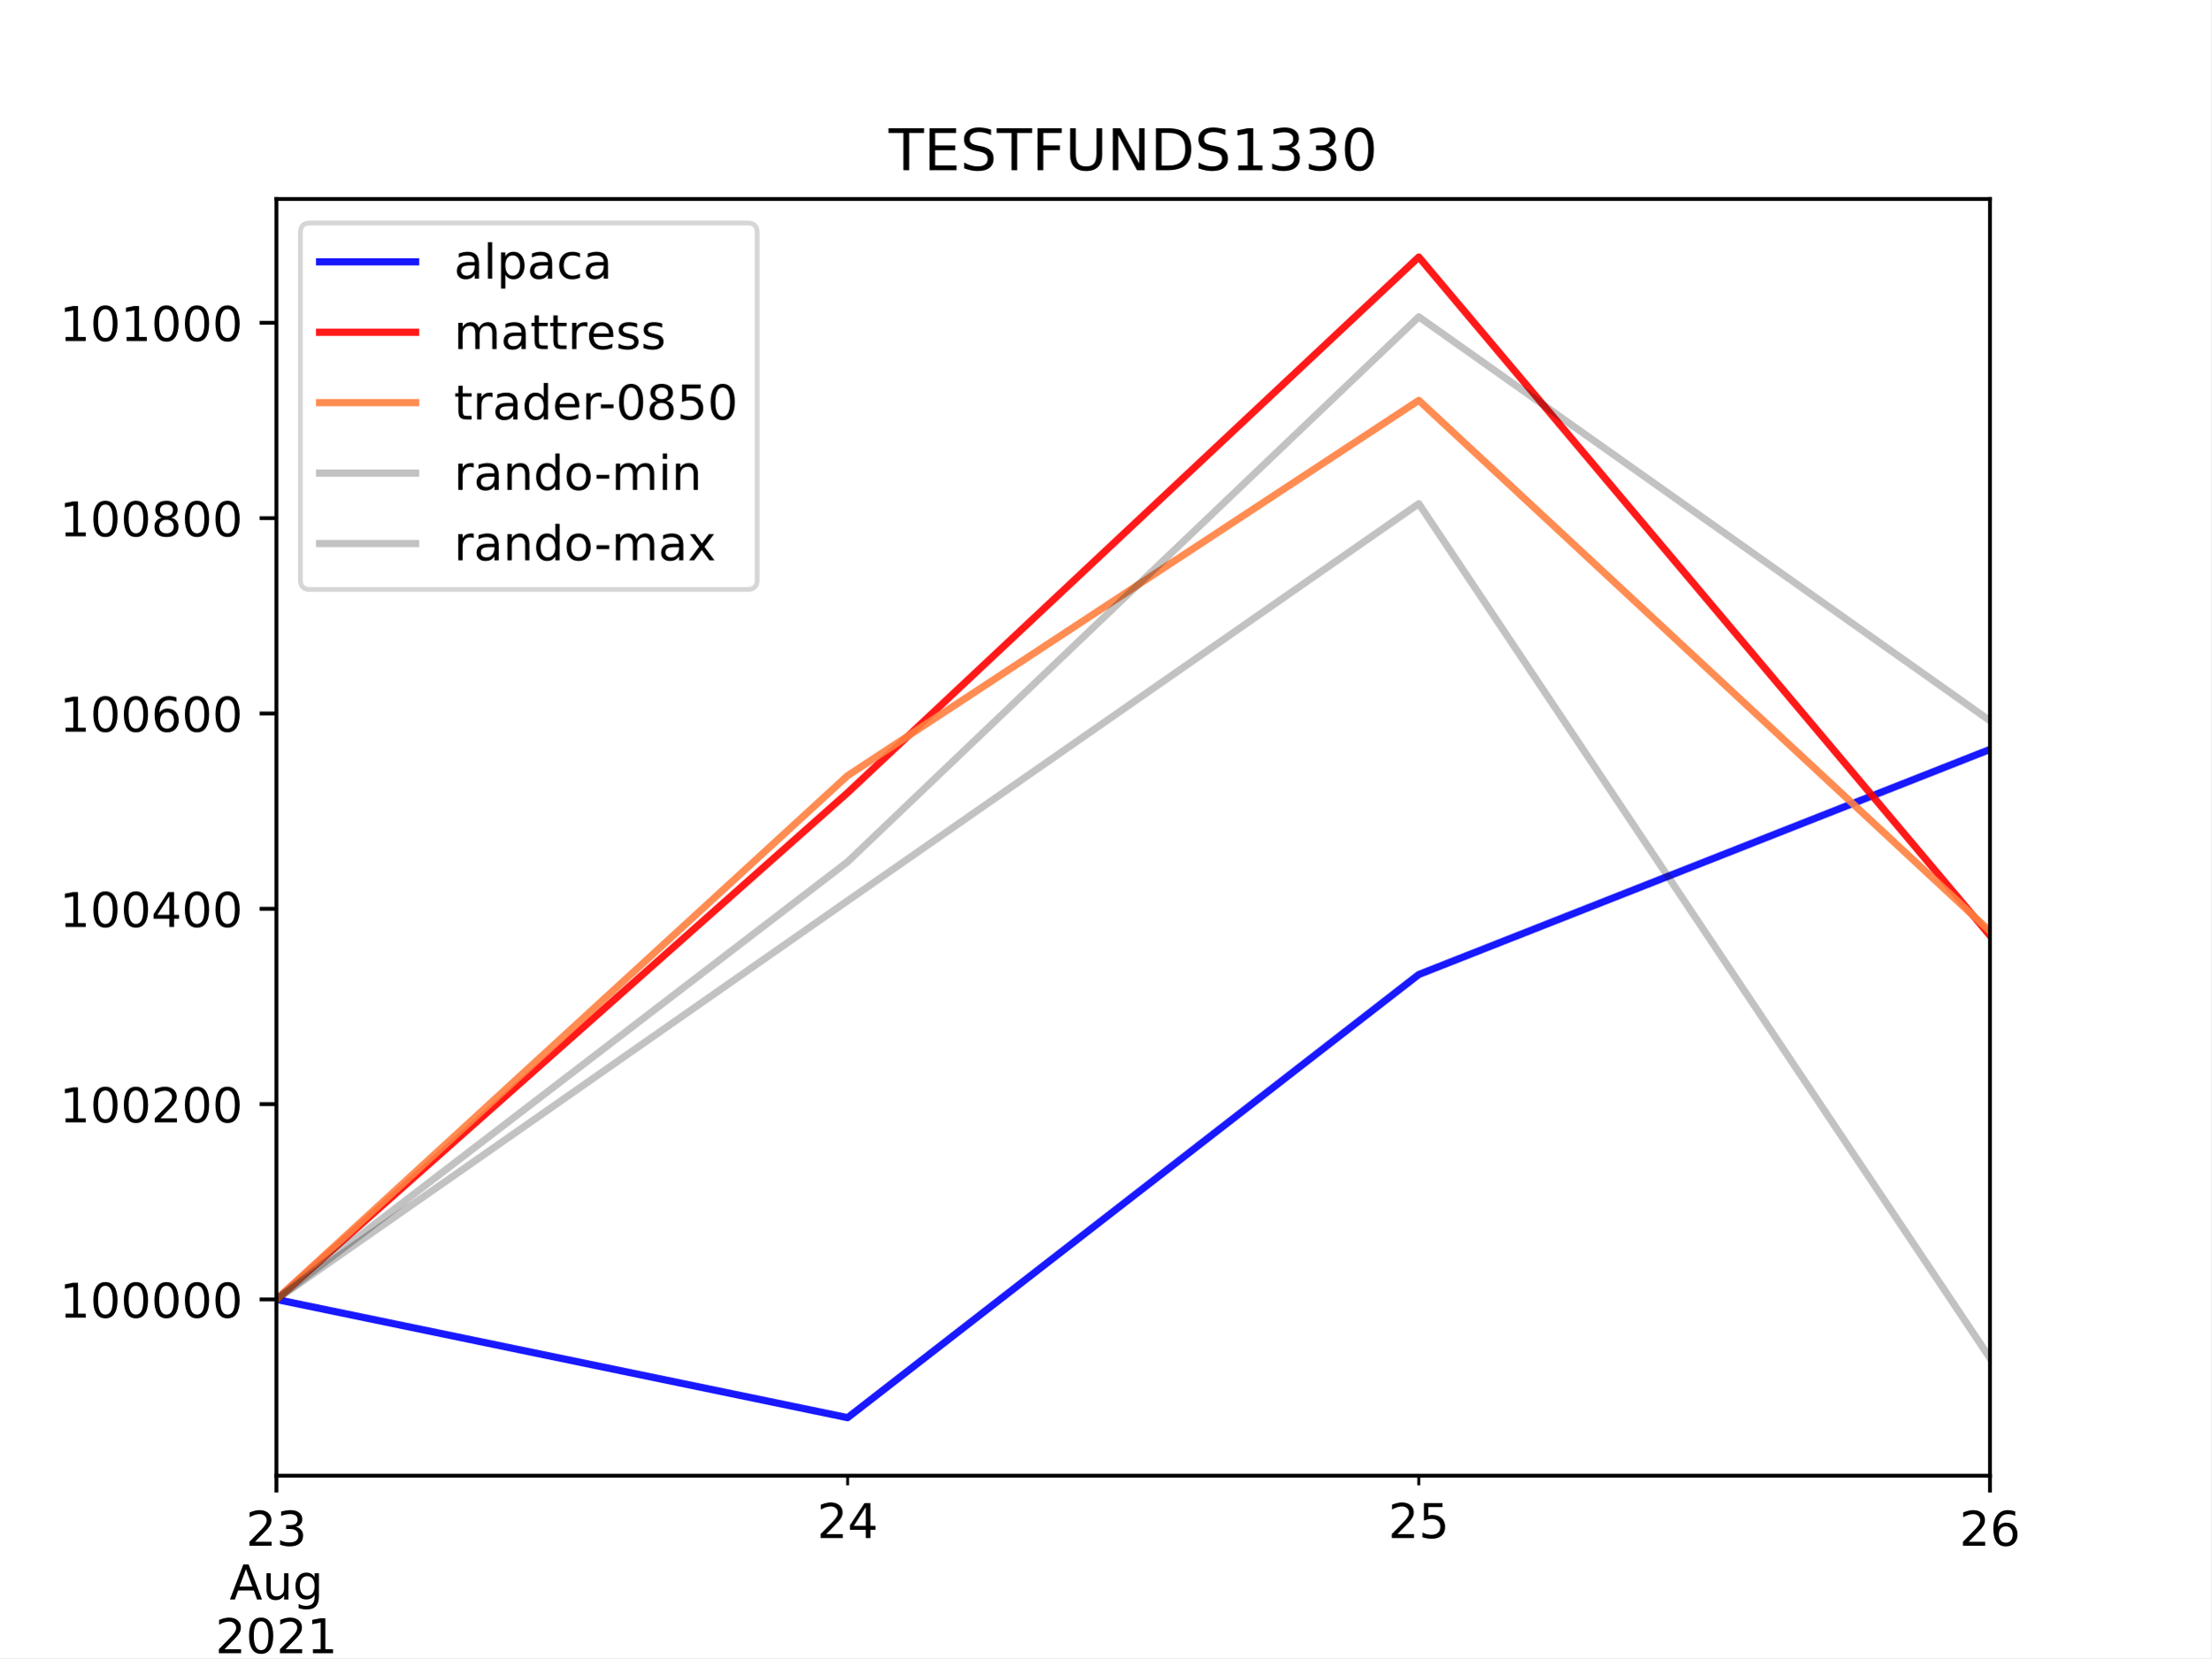
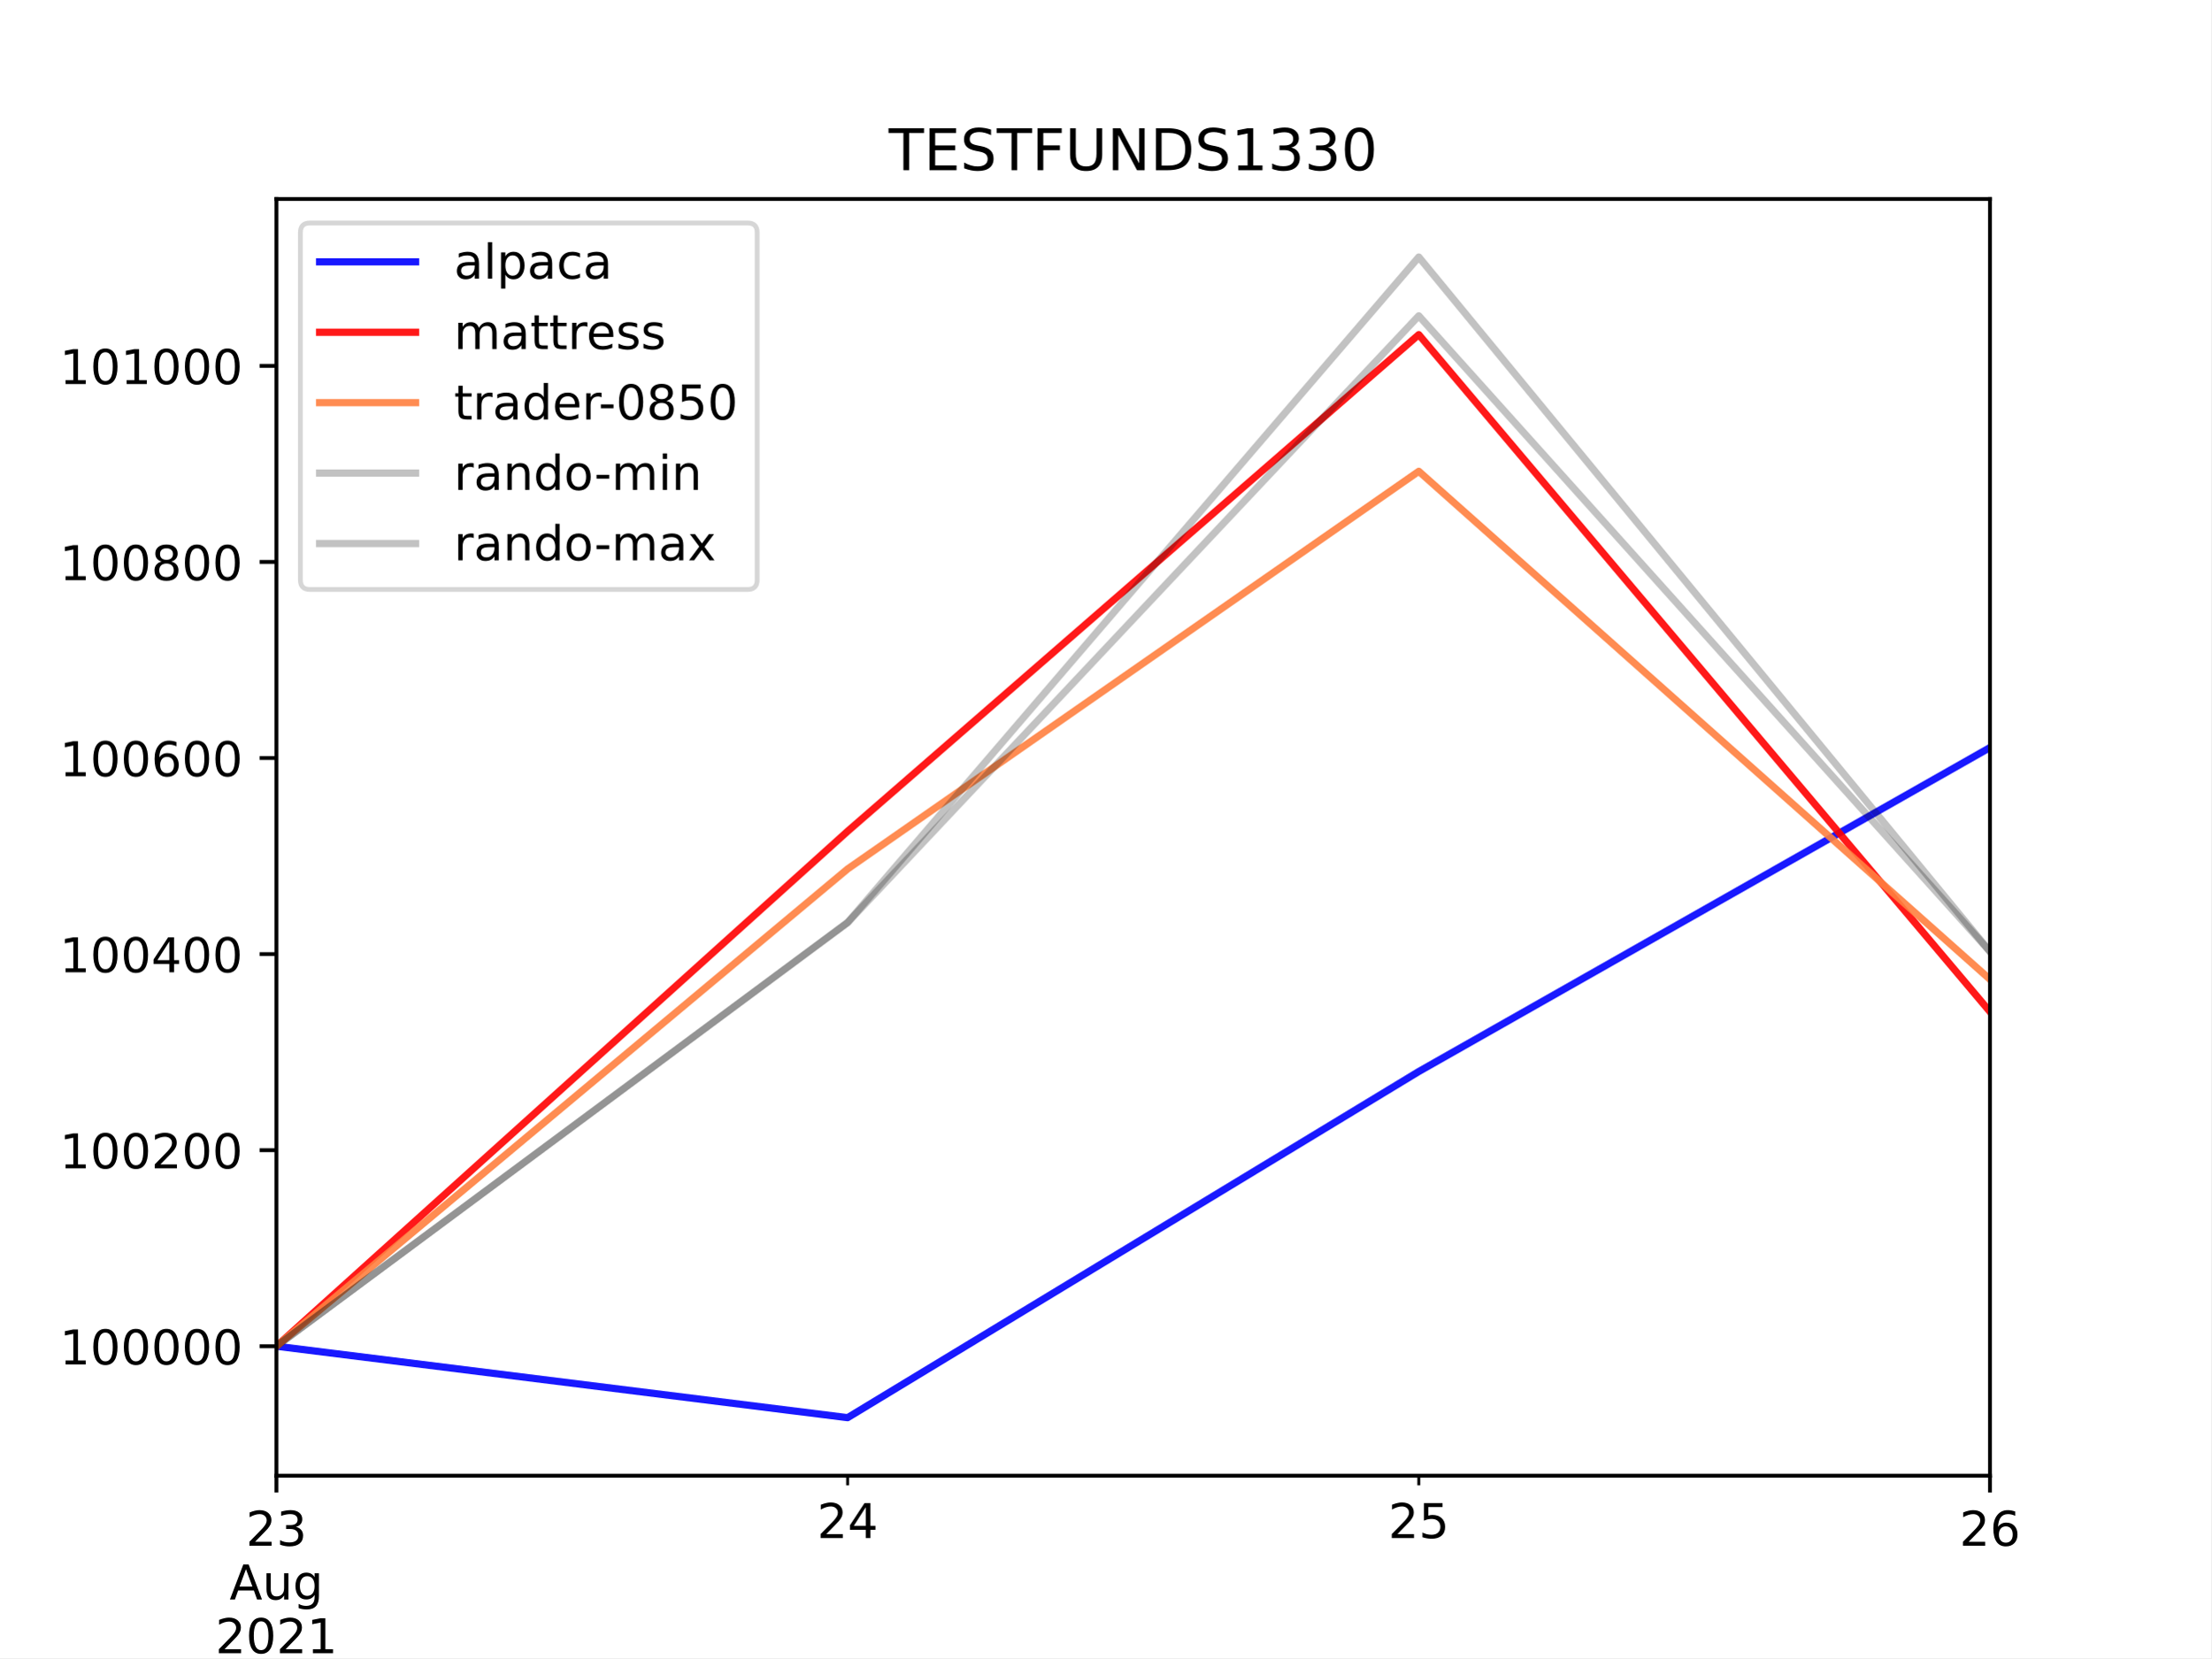
<svg xmlns="http://www.w3.org/2000/svg" xmlns:xlink="http://www.w3.org/1999/xlink" height="345.6pt" version="1.1" viewBox="0 0 460.8 345.6" width="460.8pt">
  <defs>
    <style type="text/css">*{stroke-linecap:butt;stroke-linejoin:round;}</style>
  </defs>
  <g id="figure_1">
    <g id="patch_1">
      <path d="M 0 345.6  L 460.8 345.6  L 460.8 0  L 0 0  z " style="fill:#ffffff;" />
    </g>
    <g id="axes_1">
      <g id="patch_2">
        <path d="M 57.6 307.584  L 414.72 307.584  L 414.72 41.472  L 57.6 41.472  z " style="fill:#ffffff;" />
      </g>
      <g id="matplotlib.axis_1">
        <g id="xtick_1">
          <g id="line2d_1">
            <defs>
-               <path d="M 0 0  L 0 3.5  " id="m3da6669a5b" style="stroke:#000000;stroke-width:0.8;" />
-             </defs>
-             <g>
-               <use style="stroke:#000000;stroke-width:0.8;" x="57.6" xlink:href="#m3da6669a5b" y="307.584" />
+               <path d="M 0 0  L 0 3.5  " id="m2389422b64" style="stroke:#000000;stroke-width:0.8;" />
+             </defs>
+             <g>
+               <use style="stroke:#000000;stroke-width:0.8;" x="57.6" xlink:href="#m2389422b64" y="307.584" />
            </g>
          </g>
          <g id="text_1">
            <g transform="translate(51.2375 322.1824)scale(0.1 -0.1)">
              <defs>
                <path d="M 1228 531  L 3431 531  L 3431 0  L 469 0  L 469 531  Q 828 903 1448 1529  Q 2069 2156 2228 2338  Q 2531 2678 2651 2914  Q 2772 3150 2772 3378  Q 2772 3750 2511 3984  Q 2250 4219 1831 4219  Q 1534 4219 1204 4116  Q 875 4013 500 3803  L 500 4441  Q 881 4594 1212 4672  Q 1544 4750 1819 4750  Q 2544 4750 2975 4387  Q 3406 4025 3406 3419  Q 3406 3131 3298 2873  Q 3191 2616 2906 2266  Q 2828 2175 2409 1742  Q 1991 1309 1228 531  z " id="DejaVuSans-32" transform="scale(0.015625)" />
                <path d="M 2597 2516  Q 3050 2419 3304 2112  Q 3559 1806 3559 1356  Q 3559 666 3084 287  Q 2609 -91 1734 -91  Q 1441 -91 1130 -33  Q 819 25 488 141  L 488 750  Q 750 597 1062 519  Q 1375 441 1716 441  Q 2309 441 2620 675  Q 2931 909 2931 1356  Q 2931 1769 2642 2001  Q 2353 2234 1838 2234  L 1294 2234  L 1294 2753  L 1863 2753  Q 2328 2753 2575 2939  Q 2822 3125 2822 3475  Q 2822 3834 2567 4026  Q 2313 4219 1838 4219  Q 1578 4219 1281 4162  Q 984 4106 628 3988  L 628 4550  Q 988 4650 1302 4700  Q 1616 4750 1894 4750  Q 2613 4750 3031 4423  Q 3450 4097 3450 3541  Q 3450 3153 3228 2886  Q 3006 2619 2597 2516  z " id="DejaVuSans-33" transform="scale(0.015625)" />
              </defs>
              <use xlink:href="#DejaVuSans-32" />
              <use x="63.623" xlink:href="#DejaVuSans-33" />
            </g>
            <g transform="translate(47.83672 333.3802)scale(0.1 -0.1)">
              <defs>
                <path d="M 2188 4044  L 1331 1722  L 3047 1722  L 2188 4044  z M 1831 4666  L 2547 4666  L 4325 0  L 3669 0  L 3244 1197  L 1141 1197  L 716 0  L 50 0  L 1831 4666  z " id="DejaVuSans-41" transform="scale(0.015625)" />
                <path d="M 544 1381  L 544 3500  L 1119 3500  L 1119 1403  Q 1119 906 1312 657  Q 1506 409 1894 409  Q 2359 409 2629 706  Q 2900 1003 2900 1516  L 2900 3500  L 3475 3500  L 3475 0  L 2900 0  L 2900 538  Q 2691 219 2414 64  Q 2138 -91 1772 -91  Q 1169 -91 856 284  Q 544 659 544 1381  z M 1991 3584  L 1991 3584  z " id="DejaVuSans-75" transform="scale(0.015625)" />
                <path d="M 2906 1791  Q 2906 2416 2648 2759  Q 2391 3103 1925 3103  Q 1463 3103 1205 2759  Q 947 2416 947 1791  Q 947 1169 1205 825  Q 1463 481 1925 481  Q 2391 481 2648 825  Q 2906 1169 2906 1791  z M 3481 434  Q 3481 -459 3084 -895  Q 2688 -1331 1869 -1331  Q 1566 -1331 1297 -1286  Q 1028 -1241 775 -1147  L 775 -588  Q 1028 -725 1275 -790  Q 1522 -856 1778 -856  Q 2344 -856 2625 -561  Q 2906 -266 2906 331  L 2906 616  Q 2728 306 2450 153  Q 2172 0 1784 0  Q 1141 0 747 490  Q 353 981 353 1791  Q 353 2603 747 3093  Q 1141 3584 1784 3584  Q 2172 3584 2450 3431  Q 2728 3278 2906 2969  L 2906 3500  L 3481 3500  L 3481 434  z " id="DejaVuSans-67" transform="scale(0.015625)" />
              </defs>
              <use xlink:href="#DejaVuSans-41" />
              <use x="68.408" xlink:href="#DejaVuSans-75" />
              <use x="131.787" xlink:href="#DejaVuSans-67" />
            </g>
            <g transform="translate(44.875 344.5781)scale(0.1 -0.1)">
              <defs>
                <path d="M 2034 4250  Q 1547 4250 1301 3770  Q 1056 3291 1056 2328  Q 1056 1369 1301 889  Q 1547 409 2034 409  Q 2525 409 2770 889  Q 3016 1369 3016 2328  Q 3016 3291 2770 3770  Q 2525 4250 2034 4250  z M 2034 4750  Q 2819 4750 3233 4129  Q 3647 3509 3647 2328  Q 3647 1150 3233 529  Q 2819 -91 2034 -91  Q 1250 -91 836 529  Q 422 1150 422 2328  Q 422 3509 836 4129  Q 1250 4750 2034 4750  z " id="DejaVuSans-30" transform="scale(0.015625)" />
                <path d="M 794 531  L 1825 531  L 1825 4091  L 703 3866  L 703 4441  L 1819 4666  L 2450 4666  L 2450 531  L 3481 531  L 3481 0  L 794 0  L 794 531  z " id="DejaVuSans-31" transform="scale(0.015625)" />
              </defs>
              <use xlink:href="#DejaVuSans-32" />
              <use x="63.623" xlink:href="#DejaVuSans-30" />
              <use x="127.246" xlink:href="#DejaVuSans-32" />
              <use x="190.869" xlink:href="#DejaVuSans-31" />
            </g>
          </g>
        </g>
        <g id="xtick_2">
          <g id="line2d_2">
            <g>
-               <use style="stroke:#000000;stroke-width:0.8;" x="414.72" xlink:href="#m3da6669a5b" y="307.584" />
+               <use style="stroke:#000000;stroke-width:0.8;" x="414.72" xlink:href="#m2389422b64" y="307.584" />
            </g>
          </g>
          <g id="text_2">
            <g transform="translate(408.3575 322.1824)scale(0.1 -0.1)">
              <defs>
                <path d="M 2113 2584  Q 1688 2584 1439 2293  Q 1191 2003 1191 1497  Q 1191 994 1439 701  Q 1688 409 2113 409  Q 2538 409 2786 701  Q 3034 994 3034 1497  Q 3034 2003 2786 2293  Q 2538 2584 2113 2584  z M 3366 4563  L 3366 3988  Q 3128 4100 2886 4159  Q 2644 4219 2406 4219  Q 1781 4219 1451 3797  Q 1122 3375 1075 2522  Q 1259 2794 1537 2939  Q 1816 3084 2150 3084  Q 2853 3084 3261 2657  Q 3669 2231 3669 1497  Q 3669 778 3244 343  Q 2819 -91 2113 -91  Q 1303 -91 875 529  Q 447 1150 447 2328  Q 447 3434 972 4092  Q 1497 4750 2381 4750  Q 2619 4750 2861 4703  Q 3103 4656 3366 4563  z " id="DejaVuSans-36" transform="scale(0.015625)" />
              </defs>
              <use xlink:href="#DejaVuSans-32" />
              <use x="63.623" xlink:href="#DejaVuSans-36" />
            </g>
          </g>
        </g>
        <g id="xtick_3">
          <g id="line2d_3">
            <defs>
-               <path d="M 0 0  L 0 2  " id="m8a0c17f60d" style="stroke:#000000;stroke-width:0.6;" />
-             </defs>
-             <g>
-               <use style="stroke:#000000;stroke-width:0.6;" x="176.64" xlink:href="#m8a0c17f60d" y="307.584" />
+               <path d="M 0 0  L 0 2  " id="m41a22bb045" style="stroke:#000000;stroke-width:0.6;" />
+             </defs>
+             <g>
+               <use style="stroke:#000000;stroke-width:0.6;" x="176.64" xlink:href="#m41a22bb045" y="307.584" />
            </g>
          </g>
          <g id="text_3">
            <g transform="translate(170.2775 320.5824)scale(0.1 -0.1)">
              <defs>
                <path d="M 2419 4116  L 825 1625  L 2419 1625  L 2419 4116  z M 2253 4666  L 3047 4666  L 3047 1625  L 3713 1625  L 3713 1100  L 3047 1100  L 3047 0  L 2419 0  L 2419 1100  L 313 1100  L 313 1709  L 2253 4666  z " id="DejaVuSans-34" transform="scale(0.015625)" />
              </defs>
              <use xlink:href="#DejaVuSans-32" />
              <use x="63.623" xlink:href="#DejaVuSans-34" />
            </g>
          </g>
        </g>
        <g id="xtick_4">
          <g id="line2d_4">
            <g>
-               <use style="stroke:#000000;stroke-width:0.6;" x="295.68" xlink:href="#m8a0c17f60d" y="307.584" />
+               <use style="stroke:#000000;stroke-width:0.6;" x="295.68" xlink:href="#m41a22bb045" y="307.584" />
            </g>
          </g>
          <g id="text_4">
            <g transform="translate(289.3175 320.5824)scale(0.1 -0.1)">
              <defs>
                <path d="M 691 4666  L 3169 4666  L 3169 4134  L 1269 4134  L 1269 2991  Q 1406 3038 1543 3061  Q 1681 3084 1819 3084  Q 2600 3084 3056 2656  Q 3513 2228 3513 1497  Q 3513 744 3044 326  Q 2575 -91 1722 -91  Q 1428 -91 1123 -41  Q 819 9 494 109  L 494 744  Q 775 591 1075 516  Q 1375 441 1709 441  Q 2250 441 2565 725  Q 2881 1009 2881 1497  Q 2881 1984 2565 2268  Q 2250 2553 1709 2553  Q 1456 2553 1204 2497  Q 953 2441 691 2322  L 691 4666  z " id="DejaVuSans-35" transform="scale(0.015625)" />
              </defs>
              <use xlink:href="#DejaVuSans-32" />
              <use x="63.623" xlink:href="#DejaVuSans-35" />
            </g>
          </g>
        </g>
        <g id="text_5">
          <g transform="translate(224.885 358.2562)scale(0.1 -0.1)">
            <defs>
              <path d="M 2906 2969  L 2906 4863  L 3481 4863  L 3481 0  L 2906 0  L 2906 525  Q 2725 213 2448 61  Q 2172 -91 1784 -91  Q 1150 -91 751 415  Q 353 922 353 1747  Q 353 2572 751 3078  Q 1150 3584 1784 3584  Q 2172 3584 2448 3432  Q 2725 3281 2906 2969  z M 947 1747  Q 947 1113 1208 752  Q 1469 391 1925 391  Q 2381 391 2643 752  Q 2906 1113 2906 1747  Q 2906 2381 2643 2742  Q 2381 3103 1925 3103  Q 1469 3103 1208 2742  Q 947 2381 947 1747  z " id="DejaVuSans-64" transform="scale(0.015625)" />
              <path d="M 2194 1759  Q 1497 1759 1228 1600  Q 959 1441 959 1056  Q 959 750 1161 570  Q 1363 391 1709 391  Q 2188 391 2477 730  Q 2766 1069 2766 1631  L 2766 1759  L 2194 1759  z M 3341 1997  L 3341 0  L 2766 0  L 2766 531  Q 2569 213 2275 61  Q 1981 -91 1556 -91  Q 1019 -91 701 211  Q 384 513 384 1019  Q 384 1609 779 1909  Q 1175 2209 1959 2209  L 2766 2209  L 2766 2266  Q 2766 2663 2505 2880  Q 2244 3097 1772 3097  Q 1472 3097 1187 3025  Q 903 2953 641 2809  L 641 3341  Q 956 3463 1253 3523  Q 1550 3584 1831 3584  Q 2591 3584 2966 3190  Q 3341 2797 3341 1997  z " id="DejaVuSans-61" transform="scale(0.015625)" />
              <path d="M 1172 4494  L 1172 3500  L 2356 3500  L 2356 3053  L 1172 3053  L 1172 1153  Q 1172 725 1289 603  Q 1406 481 1766 481  L 2356 481  L 2356 0  L 1766 0  Q 1100 0 847 248  Q 594 497 594 1153  L 594 3053  L 172 3053  L 172 3500  L 594 3500  L 594 4494  L 1172 4494  z " id="DejaVuSans-74" transform="scale(0.015625)" />
              <path d="M 3597 1894  L 3597 1613  L 953 1613  Q 991 1019 1311 708  Q 1631 397 2203 397  Q 2534 397 2845 478  Q 3156 559 3463 722  L 3463 178  Q 3153 47 2828 -22  Q 2503 -91 2169 -91  Q 1331 -91 842 396  Q 353 884 353 1716  Q 353 2575 817 3079  Q 1281 3584 2069 3584  Q 2775 3584 3186 3129  Q 3597 2675 3597 1894  z M 3022 2063  Q 3016 2534 2758 2815  Q 2500 3097 2075 3097  Q 1594 3097 1305 2825  Q 1016 2553 972 2059  L 3022 2063  z " id="DejaVuSans-65" transform="scale(0.015625)" />
            </defs>
            <use xlink:href="#DejaVuSans-64" />
            <use x="63.477" xlink:href="#DejaVuSans-61" />
            <use x="124.756" xlink:href="#DejaVuSans-74" />
            <use x="163.965" xlink:href="#DejaVuSans-65" />
          </g>
        </g>
      </g>
      <g id="matplotlib.axis_2">
        <g id="ytick_1">
          <g id="line2d_5">
            <defs>
-               <path d="M 0 0  L -3.5 0  " id="m01b3c604d0" style="stroke:#000000;stroke-width:0.8;" />
-             </defs>
-             <g>
-               <use style="stroke:#000000;stroke-width:0.8;" x="57.6" xlink:href="#m01b3c604d0" y="270.849" />
+               <path d="M 0 0  L -3.5 0  " id="mbdf18d935a" style="stroke:#000000;stroke-width:0.8;" />
+             </defs>
+             <g>
+               <use style="stroke:#000000;stroke-width:0.8;" x="57.6" xlink:href="#mbdf18d935a" y="280.598" />
            </g>
          </g>
          <g id="text_6">
-             <g transform="translate(12.425 274.6483)scale(0.1 -0.1)">
+             <g transform="translate(12.425 284.3969)scale(0.1 -0.1)">
              <use xlink:href="#DejaVuSans-31" />
              <use x="63.623" xlink:href="#DejaVuSans-30" />
              <use x="127.246" xlink:href="#DejaVuSans-30" />
              <use x="190.869" xlink:href="#DejaVuSans-30" />
              <use x="254.492" xlink:href="#DejaVuSans-30" />
              <use x="318.115" xlink:href="#DejaVuSans-30" />
            </g>
          </g>
        </g>
        <g id="ytick_2">
          <g id="line2d_6">
            <g>
-               <use style="stroke:#000000;stroke-width:0.8;" x="57.6" xlink:href="#m01b3c604d0" y="230.134" />
+               <use style="stroke:#000000;stroke-width:0.8;" x="57.6" xlink:href="#mbdf18d935a" y="239.728" />
            </g>
          </g>
          <g id="text_7">
-             <g transform="translate(12.425 233.9333)scale(0.1 -0.1)">
+             <g transform="translate(12.425 243.5272)scale(0.1 -0.1)">
              <use xlink:href="#DejaVuSans-31" />
              <use x="63.623" xlink:href="#DejaVuSans-30" />
              <use x="127.246" xlink:href="#DejaVuSans-30" />
              <use x="190.869" xlink:href="#DejaVuSans-32" />
              <use x="254.492" xlink:href="#DejaVuSans-30" />
              <use x="318.115" xlink:href="#DejaVuSans-30" />
            </g>
          </g>
        </g>
        <g id="ytick_3">
          <g id="line2d_7">
            <g>
-               <use style="stroke:#000000;stroke-width:0.8;" x="57.6" xlink:href="#m01b3c604d0" y="189.419" />
+               <use style="stroke:#000000;stroke-width:0.8;" x="57.6" xlink:href="#mbdf18d935a" y="198.858" />
            </g>
          </g>
          <g id="text_8">
-             <g transform="translate(12.425 193.2183)scale(0.1 -0.1)">
+             <g transform="translate(12.425 202.6575)scale(0.1 -0.1)">
              <use xlink:href="#DejaVuSans-31" />
              <use x="63.623" xlink:href="#DejaVuSans-30" />
              <use x="127.246" xlink:href="#DejaVuSans-30" />
              <use x="190.869" xlink:href="#DejaVuSans-34" />
              <use x="254.492" xlink:href="#DejaVuSans-30" />
              <use x="318.115" xlink:href="#DejaVuSans-30" />
            </g>
          </g>
        </g>
        <g id="ytick_4">
          <g id="line2d_8">
            <g>
-               <use style="stroke:#000000;stroke-width:0.8;" x="57.6" xlink:href="#m01b3c604d0" y="148.704" />
+               <use style="stroke:#000000;stroke-width:0.8;" x="57.6" xlink:href="#mbdf18d935a" y="157.989" />
            </g>
          </g>
          <g id="text_9">
-             <g transform="translate(12.425 152.5033)scale(0.1 -0.1)">
+             <g transform="translate(12.425 161.7878)scale(0.1 -0.1)">
              <use xlink:href="#DejaVuSans-31" />
              <use x="63.623" xlink:href="#DejaVuSans-30" />
              <use x="127.246" xlink:href="#DejaVuSans-30" />
              <use x="190.869" xlink:href="#DejaVuSans-36" />
              <use x="254.492" xlink:href="#DejaVuSans-30" />
              <use x="318.115" xlink:href="#DejaVuSans-30" />
            </g>
          </g>
        </g>
        <g id="ytick_5">
          <g id="line2d_9">
            <g>
-               <use style="stroke:#000000;stroke-width:0.8;" x="57.6" xlink:href="#m01b3c604d0" y="107.989" />
+               <use style="stroke:#000000;stroke-width:0.8;" x="57.6" xlink:href="#mbdf18d935a" y="117.119" />
            </g>
          </g>
          <g id="text_10">
-             <g transform="translate(12.425 111.7883)scale(0.1 -0.1)">
+             <g transform="translate(12.425 120.9181)scale(0.1 -0.1)">
              <defs>
                <path d="M 2034 2216  Q 1584 2216 1326 1975  Q 1069 1734 1069 1313  Q 1069 891 1326 650  Q 1584 409 2034 409  Q 2484 409 2743 651  Q 3003 894 3003 1313  Q 3003 1734 2745 1975  Q 2488 2216 2034 2216  z M 1403 2484  Q 997 2584 770 2862  Q 544 3141 544 3541  Q 544 4100 942 4425  Q 1341 4750 2034 4750  Q 2731 4750 3128 4425  Q 3525 4100 3525 3541  Q 3525 3141 3298 2862  Q 3072 2584 2669 2484  Q 3125 2378 3379 2068  Q 3634 1759 3634 1313  Q 3634 634 3220 271  Q 2806 -91 2034 -91  Q 1263 -91 848 271  Q 434 634 434 1313  Q 434 1759 690 2068  Q 947 2378 1403 2484  z M 1172 3481  Q 1172 3119 1398 2916  Q 1625 2713 2034 2713  Q 2441 2713 2670 2916  Q 2900 3119 2900 3481  Q 2900 3844 2670 4047  Q 2441 4250 2034 4250  Q 1625 4250 1398 4047  Q 1172 3844 1172 3481  z " id="DejaVuSans-38" transform="scale(0.015625)" />
              </defs>
              <use xlink:href="#DejaVuSans-31" />
              <use x="63.623" xlink:href="#DejaVuSans-30" />
              <use x="127.246" xlink:href="#DejaVuSans-30" />
              <use x="190.869" xlink:href="#DejaVuSans-38" />
              <use x="254.492" xlink:href="#DejaVuSans-30" />
              <use x="318.115" xlink:href="#DejaVuSans-30" />
            </g>
          </g>
        </g>
        <g id="ytick_6">
          <g id="line2d_10">
            <g>
-               <use style="stroke:#000000;stroke-width:0.8;" x="57.6" xlink:href="#m01b3c604d0" y="67.274" />
+               <use style="stroke:#000000;stroke-width:0.8;" x="57.6" xlink:href="#mbdf18d935a" y="76.249" />
            </g>
          </g>
          <g id="text_11">
-             <g transform="translate(12.425 71.07326)scale(0.1 -0.1)">
+             <g transform="translate(12.425 80.04836)scale(0.1 -0.1)">
              <use xlink:href="#DejaVuSans-31" />
              <use x="63.623" xlink:href="#DejaVuSans-30" />
              <use x="127.246" xlink:href="#DejaVuSans-31" />
              <use x="190.869" xlink:href="#DejaVuSans-30" />
              <use x="254.492" xlink:href="#DejaVuSans-30" />
              <use x="318.115" xlink:href="#DejaVuSans-30" />
            </g>
          </g>
        </g>
      </g>
      <g id="line2d_11">
-         <path clip-path="url(#p8d2607810c)" d="M 57.6 270.849  L 176.64 295.488  L 295.68 203.117  L 414.72 156.197  " style="fill:none;stroke:#0000ff;stroke-linecap:square;stroke-opacity:0.9;stroke-width:1.5;" />
+         <path clip-path="url(#pa36533588d)" d="M 57.6 280.598  L 176.64 295.488  L 295.68 223.339  L 414.72 155.811  " style="fill:none;stroke:#0000ff;stroke-linecap:square;stroke-opacity:0.9;stroke-width:1.5;" />
      </g>
      <g id="line2d_12">
-         <path clip-path="url(#p8d2607810c)" d="M 57.6 270.849  L 176.64 165.229  L 295.68 53.568  L 414.72 195.007  " style="fill:none;stroke:#ff0000;stroke-linecap:square;stroke-opacity:0.9;stroke-width:1.5;" />
+         <path clip-path="url(#pa36533588d)" d="M 57.6 280.598  L 176.64 173.267  L 295.68 69.742  L 414.72 210.878  " style="fill:none;stroke:#ff0000;stroke-linecap:square;stroke-opacity:0.9;stroke-width:1.5;" />
      </g>
      <g id="line2d_13">
-         <path clip-path="url(#p8d2607810c)" d="M 57.6 270.849  L 176.64 161.672  L 295.68 83.447  L 414.72 194.098  " style="fill:none;stroke:#ff8040;stroke-linecap:square;stroke-opacity:0.9;stroke-width:1.5;" />
+         <path clip-path="url(#pa36533588d)" d="M 57.6 280.598  L 176.64 181.119  L 295.68 98.231  L 414.72 204.135  " style="fill:none;stroke:#ff8040;stroke-linecap:square;stroke-opacity:0.9;stroke-width:1.5;" />
      </g>
      <g id="line2d_14">
-         <path clip-path="url(#p8d2607810c)" d="M 57.6 270.849  L 176.64 187.749  L 295.68 104.981  L 414.72 283.078  " style="fill:none;stroke:#0d0d0d;stroke-linecap:square;stroke-opacity:0.25;stroke-width:1.5;" />
+         <path clip-path="url(#pa36533588d)" d="M 57.6 280.598  L 176.64 192.289  L 295.68 65.819  L 414.72 198.34  " style="fill:none;stroke:#0d0d0d;stroke-linecap:square;stroke-opacity:0.25;stroke-width:1.5;" />
      </g>
      <g id="line2d_15">
-         <path clip-path="url(#p8d2607810c)" d="M 57.6 270.849  L 176.64 179.635  L 295.68 66.038  L 414.72 150.223  " style="fill:none;stroke:#0d0d0d;stroke-linecap:square;stroke-opacity:0.25;stroke-width:1.5;" />
+         <path clip-path="url(#pa36533588d)" d="M 57.6 280.598  L 176.64 192.289  L 295.68 53.568  L 414.72 198.34  " style="fill:none;stroke:#0d0d0d;stroke-linecap:square;stroke-opacity:0.25;stroke-width:1.5;" />
      </g>
      <g id="patch_3">
        <path d="M 57.6 307.584  L 57.6 41.472  " style="fill:none;stroke:#000000;stroke-linecap:square;stroke-linejoin:miter;stroke-width:0.8;" />
      </g>
      <g id="patch_4">
        <path d="M 414.72 307.584  L 414.72 41.472  " style="fill:none;stroke:#000000;stroke-linecap:square;stroke-linejoin:miter;stroke-width:0.8;" />
      </g>
      <g id="patch_5">
        <path d="M 57.6 307.584  L 414.72 307.584  " style="fill:none;stroke:#000000;stroke-linecap:square;stroke-linejoin:miter;stroke-width:0.8;" />
      </g>
      <g id="patch_6">
        <path d="M 57.6 41.472  L 414.72 41.472  " style="fill:none;stroke:#000000;stroke-linecap:square;stroke-linejoin:miter;stroke-width:0.8;" />
      </g>
      <g id="text_12">
        <g transform="translate(185.2003 35.472)scale(0.12 -0.12)">
          <defs>
            <path d="M -19 4666  L 3928 4666  L 3928 4134  L 2272 4134  L 2272 0  L 1638 0  L 1638 4134  L -19 4134  L -19 4666  z " id="DejaVuSans-54" transform="scale(0.015625)" />
            <path d="M 628 4666  L 3578 4666  L 3578 4134  L 1259 4134  L 1259 2753  L 3481 2753  L 3481 2222  L 1259 2222  L 1259 531  L 3634 531  L 3634 0  L 628 0  L 628 4666  z " id="DejaVuSans-45" transform="scale(0.015625)" />
            <path d="M 3425 4513  L 3425 3897  Q 3066 4069 2747 4153  Q 2428 4238 2131 4238  Q 1616 4238 1336 4038  Q 1056 3838 1056 3469  Q 1056 3159 1242 3001  Q 1428 2844 1947 2747  L 2328 2669  Q 3034 2534 3370 2195  Q 3706 1856 3706 1288  Q 3706 609 3251 259  Q 2797 -91 1919 -91  Q 1588 -91 1214 -16  Q 841 59 441 206  L 441 856  Q 825 641 1194 531  Q 1563 422 1919 422  Q 2459 422 2753 634  Q 3047 847 3047 1241  Q 3047 1584 2836 1778  Q 2625 1972 2144 2069  L 1759 2144  Q 1053 2284 737 2584  Q 422 2884 422 3419  Q 422 4038 858 4394  Q 1294 4750 2059 4750  Q 2388 4750 2728 4690  Q 3069 4631 3425 4513  z " id="DejaVuSans-53" transform="scale(0.015625)" />
            <path d="M 628 4666  L 3309 4666  L 3309 4134  L 1259 4134  L 1259 2759  L 3109 2759  L 3109 2228  L 1259 2228  L 1259 0  L 628 0  L 628 4666  z " id="DejaVuSans-46" transform="scale(0.015625)" />
            <path d="M 556 4666  L 1191 4666  L 1191 1831  Q 1191 1081 1462 751  Q 1734 422 2344 422  Q 2950 422 3222 751  Q 3494 1081 3494 1831  L 3494 4666  L 4128 4666  L 4128 1753  Q 4128 841 3676 375  Q 3225 -91 2344 -91  Q 1459 -91 1007 375  Q 556 841 556 1753  L 556 4666  z " id="DejaVuSans-55" transform="scale(0.015625)" />
            <path d="M 628 4666  L 1478 4666  L 3547 763  L 3547 4666  L 4159 4666  L 4159 0  L 3309 0  L 1241 3903  L 1241 0  L 628 0  L 628 4666  z " id="DejaVuSans-4e" transform="scale(0.015625)" />
            <path d="M 1259 4147  L 1259 519  L 2022 519  Q 2988 519 3436 956  Q 3884 1394 3884 2338  Q 3884 3275 3436 3711  Q 2988 4147 2022 4147  L 1259 4147  z M 628 4666  L 1925 4666  Q 3281 4666 3915 4102  Q 4550 3538 4550 2338  Q 4550 1131 3912 565  Q 3275 0 1925 0  L 628 0  L 628 4666  z " id="DejaVuSans-44" transform="scale(0.015625)" />
          </defs>
          <use xlink:href="#DejaVuSans-54" />
          <use x="61.084" xlink:href="#DejaVuSans-45" />
          <use x="124.268" xlink:href="#DejaVuSans-53" />
          <use x="187.744" xlink:href="#DejaVuSans-54" />
          <use x="248.828" xlink:href="#DejaVuSans-46" />
          <use x="306.348" xlink:href="#DejaVuSans-55" />
          <use x="379.541" xlink:href="#DejaVuSans-4e" />
          <use x="454.346" xlink:href="#DejaVuSans-44" />
          <use x="531.348" xlink:href="#DejaVuSans-53" />
          <use x="594.824" xlink:href="#DejaVuSans-31" />
          <use x="658.447" xlink:href="#DejaVuSans-33" />
          <use x="722.07" xlink:href="#DejaVuSans-33" />
          <use x="785.693" xlink:href="#DejaVuSans-30" />
        </g>
      </g>
      <g id="legend_1">
        <g id="patch_7">
          <path d="M 64.6 122.863  L 155.792 122.863  Q 157.792 122.863 157.792 120.863  L 157.792 48.472  Q 157.792 46.472 155.792 46.472  L 64.6 46.472  Q 62.6 46.472 62.6 48.472  L 62.6 120.863  Q 62.6 122.863 64.6 122.863  z " style="fill:#ffffff;opacity:0.8;stroke:#cccccc;stroke-linejoin:miter;" />
        </g>
        <g id="line2d_16">
          <path d="M 66.6 54.57  L 86.6 54.57  " style="fill:none;stroke:#0000ff;stroke-linecap:square;stroke-opacity:0.9;stroke-width:1.5;" />
        </g>
        <g id="line2d_17" />
        <g id="text_13">
          <g transform="translate(94.6 58.07044)scale(0.1 -0.1)">
            <defs>
              <path d="M 603 4863  L 1178 4863  L 1178 0  L 603 0  L 603 4863  z " id="DejaVuSans-6c" transform="scale(0.015625)" />
              <path d="M 1159 525  L 1159 -1331  L 581 -1331  L 581 3500  L 1159 3500  L 1159 2969  Q 1341 3281 1617 3432  Q 1894 3584 2278 3584  Q 2916 3584 3314 3078  Q 3713 2572 3713 1747  Q 3713 922 3314 415  Q 2916 -91 2278 -91  Q 1894 -91 1617 61  Q 1341 213 1159 525  z M 3116 1747  Q 3116 2381 2855 2742  Q 2594 3103 2138 3103  Q 1681 3103 1420 2742  Q 1159 2381 1159 1747  Q 1159 1113 1420 752  Q 1681 391 2138 391  Q 2594 391 2855 752  Q 3116 1113 3116 1747  z " id="DejaVuSans-70" transform="scale(0.015625)" />
              <path d="M 3122 3366  L 3122 2828  Q 2878 2963 2633 3030  Q 2388 3097 2138 3097  Q 1578 3097 1268 2742  Q 959 2388 959 1747  Q 959 1106 1268 751  Q 1578 397 2138 397  Q 2388 397 2633 464  Q 2878 531 3122 666  L 3122 134  Q 2881 22 2623 -34  Q 2366 -91 2075 -91  Q 1284 -91 818 406  Q 353 903 353 1747  Q 353 2603 823 3093  Q 1294 3584 2113 3584  Q 2378 3584 2631 3529  Q 2884 3475 3122 3366  z " id="DejaVuSans-63" transform="scale(0.015625)" />
            </defs>
            <use xlink:href="#DejaVuSans-61" />
            <use x="61.279" xlink:href="#DejaVuSans-6c" />
            <use x="89.062" xlink:href="#DejaVuSans-70" />
            <use x="152.539" xlink:href="#DejaVuSans-61" />
            <use x="213.818" xlink:href="#DejaVuSans-63" />
            <use x="268.799" xlink:href="#DejaVuSans-61" />
          </g>
        </g>
        <g id="line2d_18">
          <path d="M 66.6 69.249  L 86.6 69.249  " style="fill:none;stroke:#ff0000;stroke-linecap:square;stroke-opacity:0.9;stroke-width:1.5;" />
        </g>
        <g id="line2d_19" />
        <g id="text_14">
          <g transform="translate(94.6 72.74856)scale(0.1 -0.1)">
            <defs>
              <path d="M 3328 2828  Q 3544 3216 3844 3400  Q 4144 3584 4550 3584  Q 5097 3584 5394 3201  Q 5691 2819 5691 2113  L 5691 0  L 5113 0  L 5113 2094  Q 5113 2597 4934 2840  Q 4756 3084 4391 3084  Q 3944 3084 3684 2787  Q 3425 2491 3425 1978  L 3425 0  L 2847 0  L 2847 2094  Q 2847 2600 2669 2842  Q 2491 3084 2119 3084  Q 1678 3084 1418 2786  Q 1159 2488 1159 1978  L 1159 0  L 581 0  L 581 3500  L 1159 3500  L 1159 2956  Q 1356 3278 1631 3431  Q 1906 3584 2284 3584  Q 2666 3584 2933 3390  Q 3200 3197 3328 2828  z " id="DejaVuSans-6d" transform="scale(0.015625)" />
              <path d="M 2631 2963  Q 2534 3019 2420 3045  Q 2306 3072 2169 3072  Q 1681 3072 1420 2755  Q 1159 2438 1159 1844  L 1159 0  L 581 0  L 581 3500  L 1159 3500  L 1159 2956  Q 1341 3275 1631 3429  Q 1922 3584 2338 3584  Q 2397 3584 2469 3576  Q 2541 3569 2628 3553  L 2631 2963  z " id="DejaVuSans-72" transform="scale(0.015625)" />
              <path d="M 2834 3397  L 2834 2853  Q 2591 2978 2328 3040  Q 2066 3103 1784 3103  Q 1356 3103 1142 2972  Q 928 2841 928 2578  Q 928 2378 1081 2264  Q 1234 2150 1697 2047  L 1894 2003  Q 2506 1872 2764 1633  Q 3022 1394 3022 966  Q 3022 478 2636 193  Q 2250 -91 1575 -91  Q 1294 -91 989 -36  Q 684 19 347 128  L 347 722  Q 666 556 975 473  Q 1284 391 1588 391  Q 1994 391 2212 530  Q 2431 669 2431 922  Q 2431 1156 2273 1281  Q 2116 1406 1581 1522  L 1381 1569  Q 847 1681 609 1914  Q 372 2147 372 2553  Q 372 3047 722 3315  Q 1072 3584 1716 3584  Q 2034 3584 2315 3537  Q 2597 3491 2834 3397  z " id="DejaVuSans-73" transform="scale(0.015625)" />
            </defs>
            <use xlink:href="#DejaVuSans-6d" />
            <use x="97.412" xlink:href="#DejaVuSans-61" />
            <use x="158.691" xlink:href="#DejaVuSans-74" />
            <use x="197.9" xlink:href="#DejaVuSans-74" />
            <use x="237.109" xlink:href="#DejaVuSans-72" />
            <use x="275.973" xlink:href="#DejaVuSans-65" />
            <use x="337.496" xlink:href="#DejaVuSans-73" />
            <use x="389.596" xlink:href="#DejaVuSans-73" />
          </g>
        </g>
        <g id="line2d_20">
          <path d="M 66.6 83.927  L 86.6 83.927  " style="fill:none;stroke:#ff8040;stroke-linecap:square;stroke-opacity:0.9;stroke-width:1.5;" />
        </g>
        <g id="line2d_21" />
        <g id="text_15">
          <g transform="translate(94.6 87.42669)scale(0.1 -0.1)">
            <defs>
              <path d="M 313 2009  L 1997 2009  L 1997 1497  L 313 1497  L 313 2009  z " id="DejaVuSans-2d" transform="scale(0.015625)" />
            </defs>
            <use xlink:href="#DejaVuSans-74" />
            <use x="39.209" xlink:href="#DejaVuSans-72" />
            <use x="80.322" xlink:href="#DejaVuSans-61" />
            <use x="141.602" xlink:href="#DejaVuSans-64" />
            <use x="205.078" xlink:href="#DejaVuSans-65" />
            <use x="266.602" xlink:href="#DejaVuSans-72" />
            <use x="301.34" xlink:href="#DejaVuSans-2d" />
            <use x="337.424" xlink:href="#DejaVuSans-30" />
            <use x="401.047" xlink:href="#DejaVuSans-38" />
            <use x="464.67" xlink:href="#DejaVuSans-35" />
            <use x="528.293" xlink:href="#DejaVuSans-30" />
          </g>
        </g>
        <g id="line2d_22">
          <path d="M 66.6 98.605  L 86.6 98.605  " style="fill:none;stroke:#0d0d0d;stroke-linecap:square;stroke-opacity:0.25;stroke-width:1.5;" />
        </g>
        <g id="line2d_23" />
        <g id="text_16">
          <g transform="translate(94.6 102.1048)scale(0.1 -0.1)">
            <defs>
              <path d="M 3513 2113  L 3513 0  L 2938 0  L 2938 2094  Q 2938 2591 2744 2837  Q 2550 3084 2163 3084  Q 1697 3084 1428 2787  Q 1159 2491 1159 1978  L 1159 0  L 581 0  L 581 3500  L 1159 3500  L 1159 2956  Q 1366 3272 1645 3428  Q 1925 3584 2291 3584  Q 2894 3584 3203 3211  Q 3513 2838 3513 2113  z " id="DejaVuSans-6e" transform="scale(0.015625)" />
              <path d="M 1959 3097  Q 1497 3097 1228 2736  Q 959 2375 959 1747  Q 959 1119 1226 758  Q 1494 397 1959 397  Q 2419 397 2687 759  Q 2956 1122 2956 1747  Q 2956 2369 2687 2733  Q 2419 3097 1959 3097  z M 1959 3584  Q 2709 3584 3137 3096  Q 3566 2609 3566 1747  Q 3566 888 3137 398  Q 2709 -91 1959 -91  Q 1206 -91 779 398  Q 353 888 353 1747  Q 353 2609 779 3096  Q 1206 3584 1959 3584  z " id="DejaVuSans-6f" transform="scale(0.015625)" />
              <path d="M 603 3500  L 1178 3500  L 1178 0  L 603 0  L 603 3500  z M 603 4863  L 1178 4863  L 1178 4134  L 603 4134  L 603 4863  z " id="DejaVuSans-69" transform="scale(0.015625)" />
            </defs>
            <use xlink:href="#DejaVuSans-72" />
            <use x="41.113" xlink:href="#DejaVuSans-61" />
            <use x="102.393" xlink:href="#DejaVuSans-6e" />
            <use x="165.771" xlink:href="#DejaVuSans-64" />
            <use x="229.248" xlink:href="#DejaVuSans-6f" />
            <use x="292.305" xlink:href="#DejaVuSans-2d" />
            <use x="328.389" xlink:href="#DejaVuSans-6d" />
            <use x="425.801" xlink:href="#DejaVuSans-69" />
            <use x="453.584" xlink:href="#DejaVuSans-6e" />
          </g>
        </g>
        <g id="line2d_24">
          <path d="M 66.6 113.283  L 86.6 113.283  " style="fill:none;stroke:#0d0d0d;stroke-linecap:square;stroke-opacity:0.25;stroke-width:1.5;" />
        </g>
        <g id="line2d_25" />
        <g id="text_17">
          <g transform="translate(94.6 116.7829)scale(0.1 -0.1)">
            <defs>
              <path d="M 3513 3500  L 2247 1797  L 3578 0  L 2900 0  L 1881 1375  L 863 0  L 184 0  L 1544 1831  L 300 3500  L 978 3500  L 1906 2253  L 2834 3500  L 3513 3500  z " id="DejaVuSans-78" transform="scale(0.015625)" />
            </defs>
            <use xlink:href="#DejaVuSans-72" />
            <use x="41.113" xlink:href="#DejaVuSans-61" />
            <use x="102.393" xlink:href="#DejaVuSans-6e" />
            <use x="165.771" xlink:href="#DejaVuSans-64" />
            <use x="229.248" xlink:href="#DejaVuSans-6f" />
            <use x="292.305" xlink:href="#DejaVuSans-2d" />
            <use x="328.389" xlink:href="#DejaVuSans-6d" />
            <use x="425.801" xlink:href="#DejaVuSans-61" />
            <use x="487.08" xlink:href="#DejaVuSans-78" />
          </g>
        </g>
      </g>
    </g>
  </g>
  <defs>
-     <clipPath id="p8d2607810c">
+     <clipPath id="pa36533588d">
      <rect height="266.112" width="357.12" x="57.6" y="41.472" />
    </clipPath>
  </defs>
</svg>
